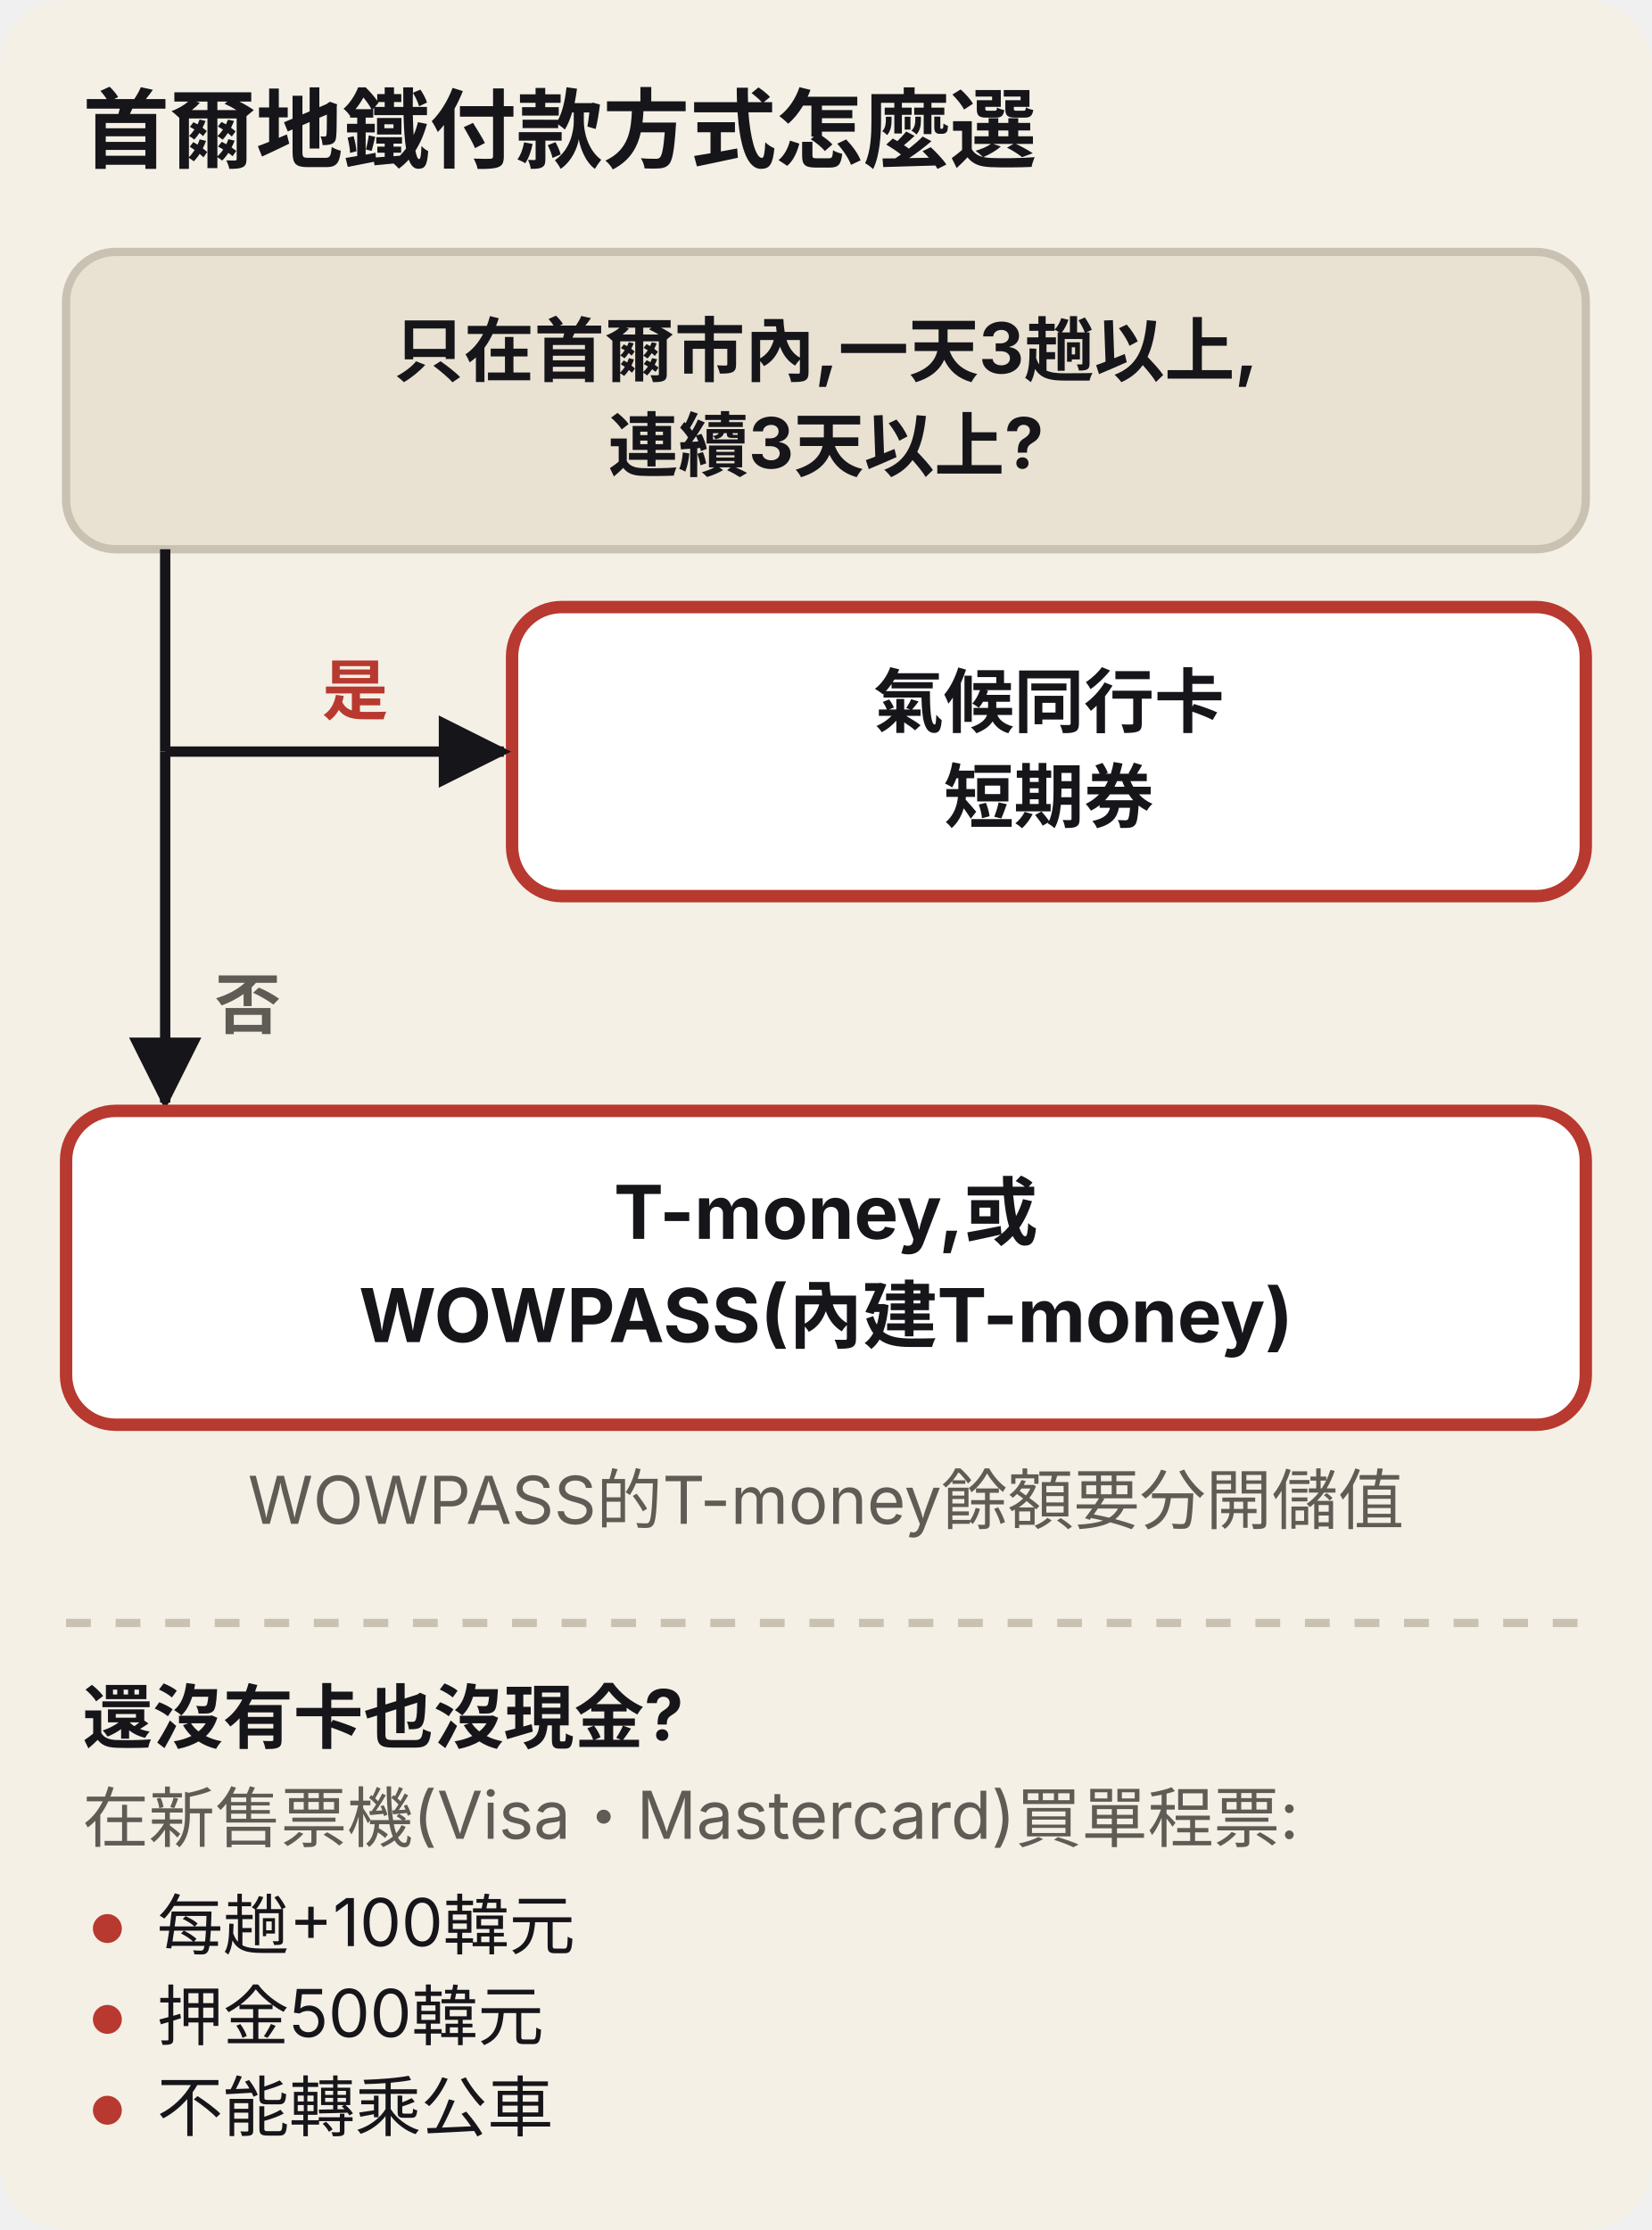
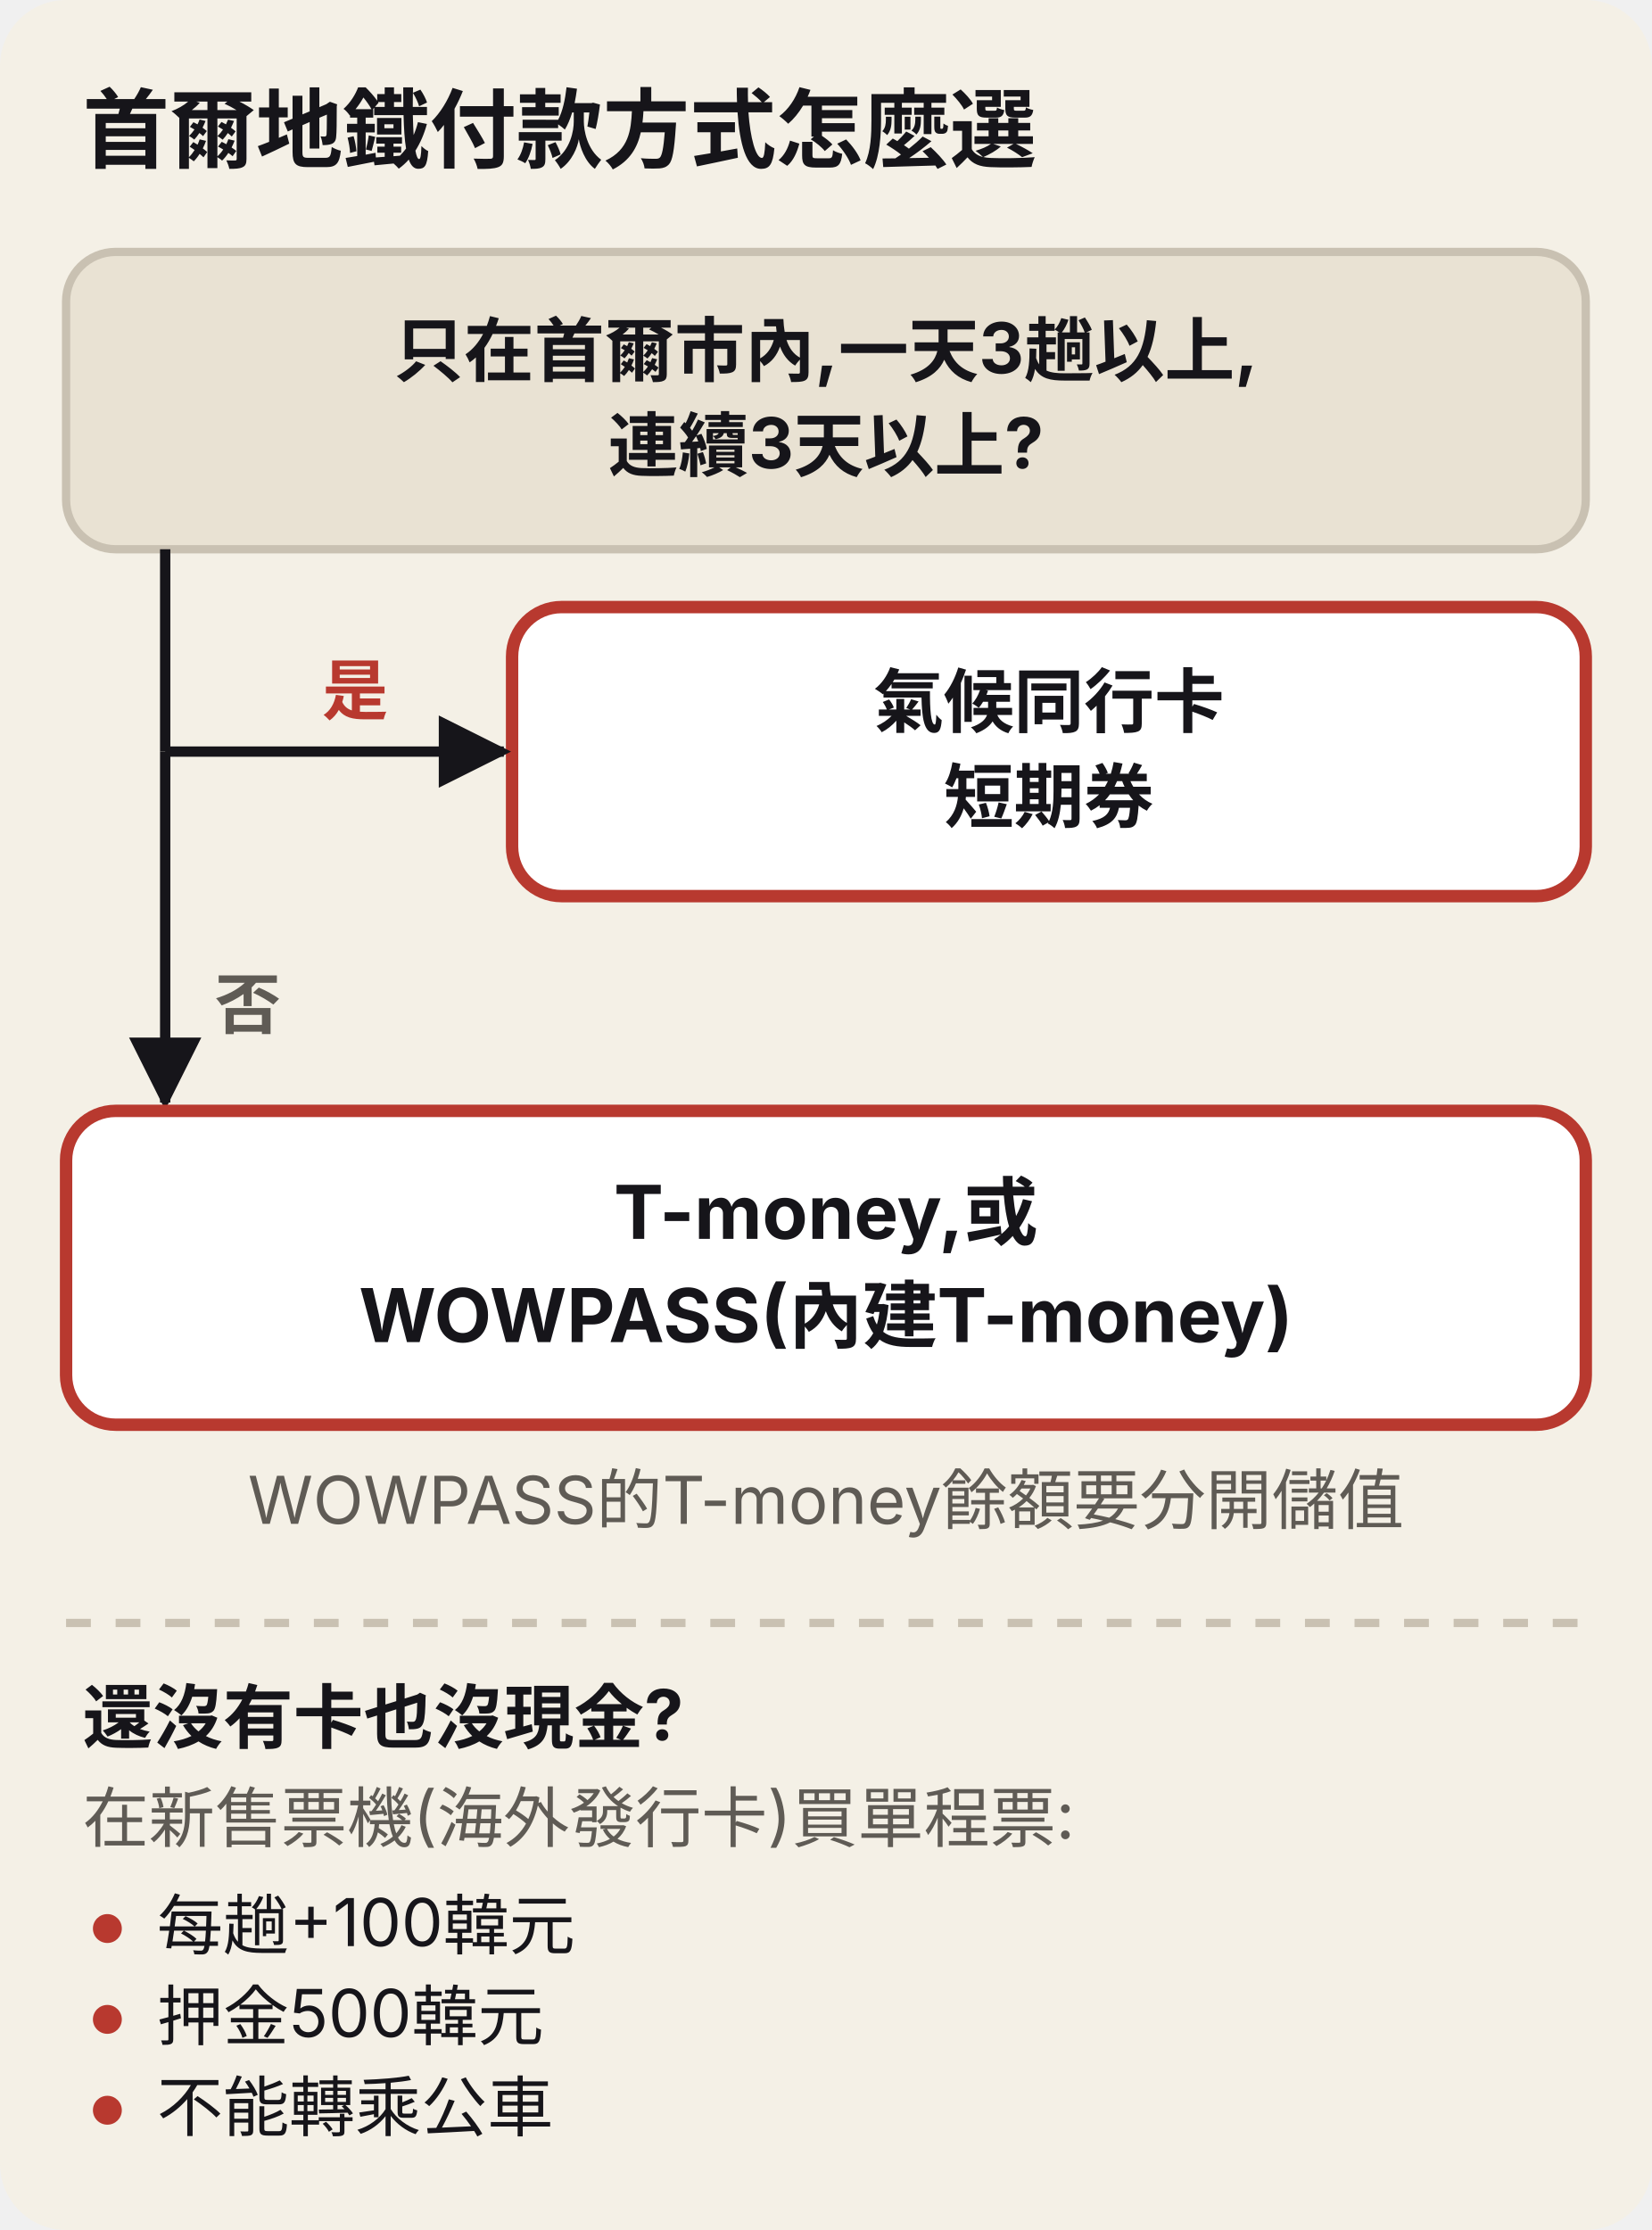
<svg xmlns="http://www.w3.org/2000/svg" viewBox="0 0 400 540" role="img" aria-label="首爾地鐵付款方式怎麼選" font-family="system-ui, -apple-system, &quot;Noto Sans KR&quot;, &quot;Noto Sans JP&quot;, &quot;Noto Sans TC&quot;, sans-serif">
  <rect width="400" height="540" rx="16" fill="#f4f0e6" />
  <defs>
    <marker id="ah" viewBox="0 0 10 10" refX="9" refY="5" markerWidth="7" markerHeight="7" orient="auto-start-reverse">
      <path d="M0,0 L10,5 L0,10 z" fill="#16151a" />
    </marker>
  </defs>
  <text x="20" y="39" font-size="21" fill="#16151a" font-weight="bold" text-anchor="start">首爾地鐵付款方式怎麼選</text>
  <rect x="16" y="61" width="368" height="72" rx="12" fill="#e9e2d3" stroke="#c9c1b2" stroke-width="2" />
  <text x="200" y="91" font-size="17" fill="#16151a" font-weight="bold" text-anchor="middle">只在首爾市內,一天3趟以上,</text>
  <text x="200" y="114" font-size="17" fill="#16151a" font-weight="bold" text-anchor="middle">連續3天以上?</text>
  <rect x="124" y="147" width="260" height="70" rx="12" fill="#ffffff" stroke="#b8392f" stroke-width="3" />
  <text x="254" y="176" font-size="17" fill="#16151a" font-weight="bold" text-anchor="middle">氣候同行卡</text>
  <text x="254" y="199" font-size="17" fill="#16151a" font-weight="bold" text-anchor="middle">短期券</text>
  <line x1="40" y1="133" x2="40" y2="182" stroke="#16151a" stroke-width="2.5" />
  <line x1="40" y1="182" x2="122" y2="182" stroke="#16151a" stroke-width="2.5" marker-end="url(#ah)" />
  <text x="86" y="173" font-size="16" fill="#b8392f" font-weight="bold" text-anchor="middle">是</text>
  <line x1="40" y1="182" x2="40" y2="267" stroke="#16151a" stroke-width="2.5" marker-end="url(#ah)" />
  <text x="52" y="249" font-size="16" fill="#5f5b55" font-weight="bold" text-anchor="start">否</text>
  <rect x="16" y="269" width="368" height="76" rx="12" fill="#ffffff" stroke="#b8392f" stroke-width="3" />
  <text x="200" y="300" font-size="18" fill="#16151a" font-weight="bold" text-anchor="middle">T-money,或</text>
  <text x="200" y="325" font-size="18" fill="#16151a" font-weight="bold" text-anchor="middle">WOWPASS(內建T-money)</text>
  <text x="200" y="369" font-size="16" fill="#5f5b55" text-anchor="middle">WOWPASS的T-money餘額要分開儲值</text>
  <line x1="16" y1="393" x2="384" y2="393" stroke="#c9c1b2" stroke-width="2" stroke-dasharray="6 6" />
  <text x="20" y="422" font-size="17" fill="#16151a" font-weight="bold" text-anchor="start">還沒有卡也沒現金?</text>
-   <text x="20" y="446" font-size="16" fill="#5f5b55" text-anchor="start">在新售票機(Visa・Mastercard)買單程票:</text>
+   <text x="20" y="446" font-size="16" fill="#5f5b55" text-anchor="start">在新售票機(海外發行卡)買單程票:</text>
  <circle cx="26" cy="467" r="3.5" fill="#b8392f" />
  <text x="38" y="472" font-size="16" fill="#16151a" text-anchor="start">每趟+100韓元</text>
  <circle cx="26" cy="489" r="3.5" fill="#b8392f" />
  <text x="38" y="494" font-size="16" fill="#16151a" text-anchor="start">押金500韓元</text>
  <circle cx="26" cy="511" r="3.5" fill="#b8392f" />
  <text x="38" y="516" font-size="16" fill="#16151a" text-anchor="start">不能轉乘公車</text>
</svg>
